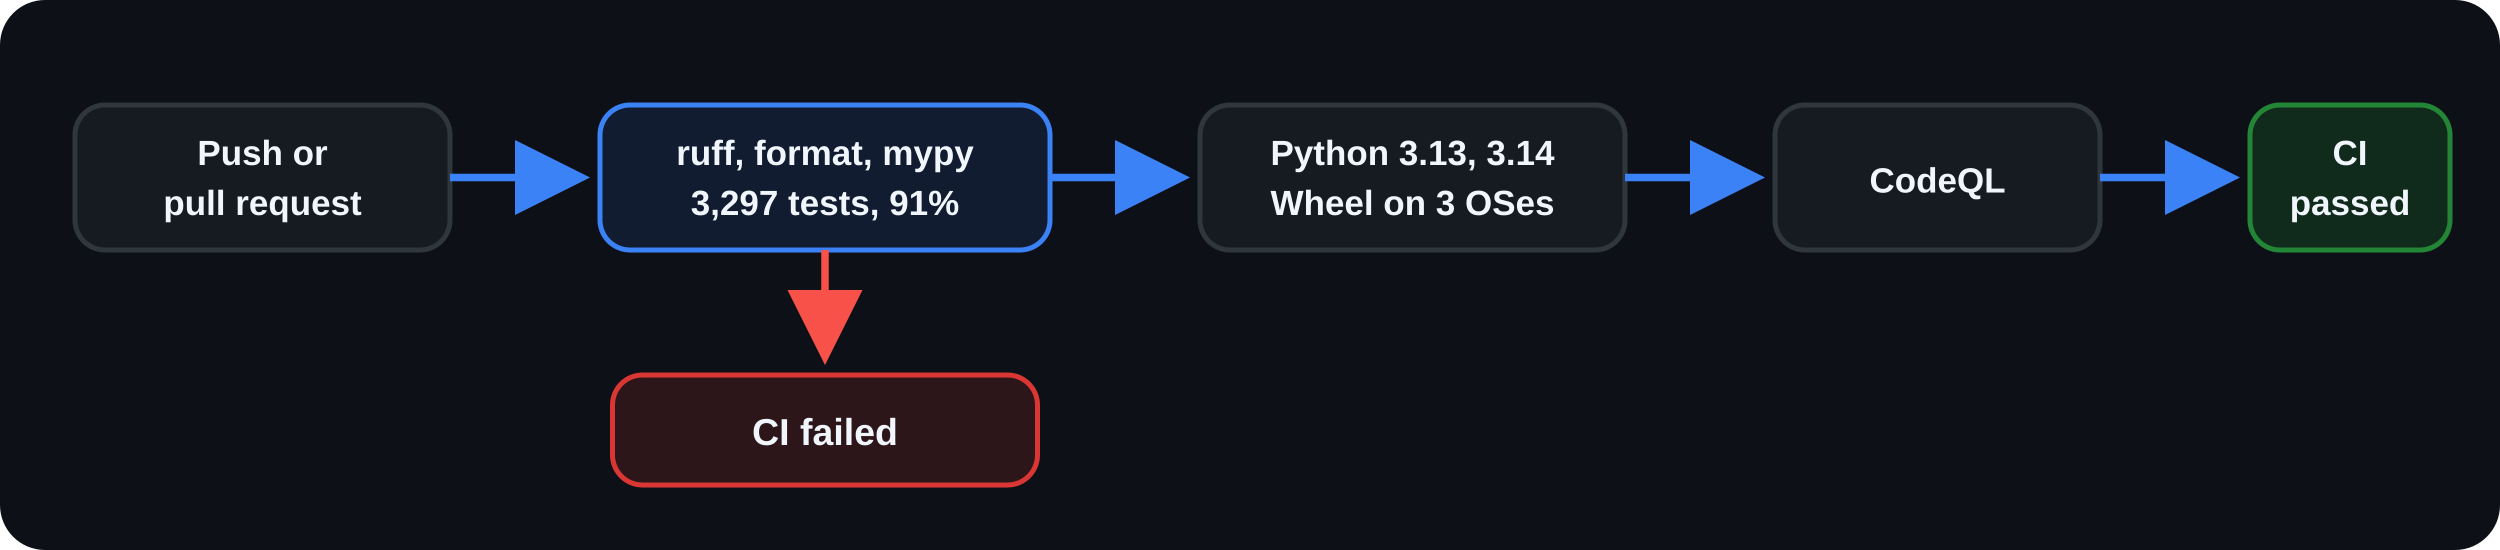
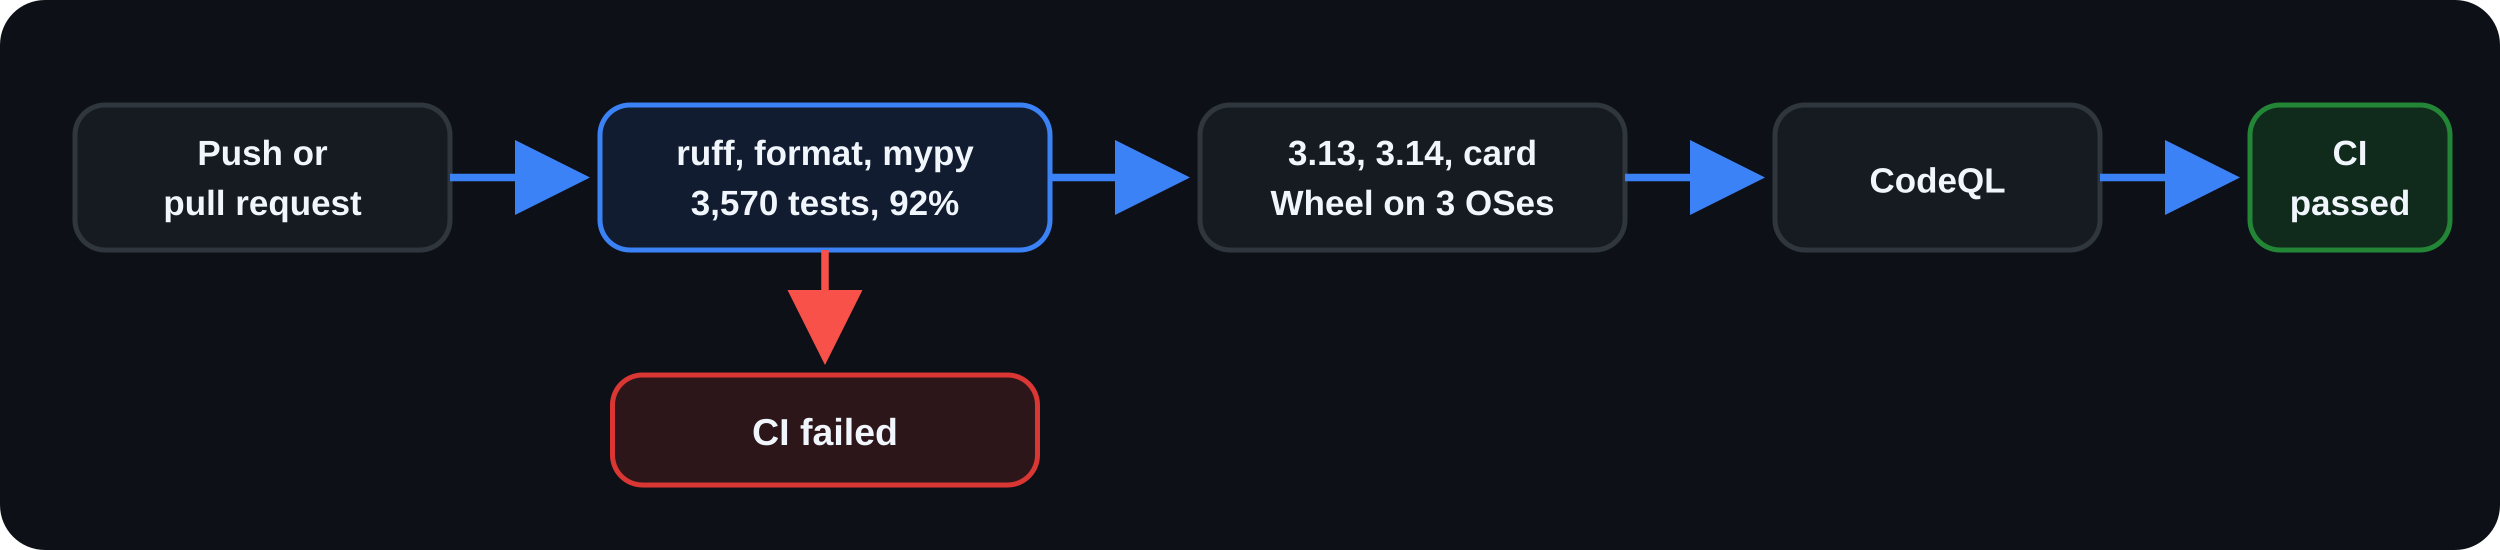
<svg xmlns="http://www.w3.org/2000/svg" width="1000" height="220" viewBox="0 0 1000 220" role="img" aria-labelledby="title desc">
  <defs>
    <marker id="arrow" markerWidth="10" markerHeight="10" refX="8" refY="5" orient="auto">
      <path d="M0 0L10 5L0 10Z" fill="#3B82F6" />
    </marker>
    <marker id="fail-arrow" markerWidth="10" markerHeight="10" refX="8" refY="5" orient="auto">
      <path d="M0 0L10 5L0 10Z" fill="#F85149" />
    </marker>
  </defs>
  <rect width="1000" height="220" rx="18" fill="#0D1117" />
  <g font-family="Arial, Helvetica, sans-serif" font-size="16" font-weight="600" text-anchor="middle">
    <rect x="30" y="42" width="150" height="58" rx="12" fill="#161B22" stroke="#30363D" stroke-width="2" />
    <text x="105" y="66" fill="#F0F6FC" font-size="14">Push or</text>
    <text x="105" y="86" fill="#F0F6FC" font-size="14">pull request</text>
    <path d="M180 71H230" stroke="#3B82F6" stroke-width="3" marker-end="url(#arrow)" />
    <rect x="240" y="42" width="180" height="58" rx="12" fill="#111C30" stroke="#3B82F6" stroke-width="2" />
    <text x="330" y="66" fill="#F0F6FC" font-size="14">ruff, format, mypy</text>
-     <text x="330" y="86" fill="#F0F6FC" font-size="14">3,297 tests, 91%</text>
+     <text x="330" y="86" fill="#F0F6FC" font-size="14">3,570 tests, 92%</text>
    <path d="M420 71H470" stroke="#3B82F6" stroke-width="3" marker-end="url(#arrow)" />
    <rect x="480" y="42" width="170" height="58" rx="12" fill="#161B22" stroke="#30363D" stroke-width="2" />
-     <text x="565" y="66" fill="#F0F6FC" font-size="14">Python 3.13, 3.14</text>
+     <text x="565" y="66" fill="#F0F6FC" font-size="14">3.13, 3.14, card</text>
    <text x="565" y="86" fill="#F0F6FC" font-size="14">Wheel on 3 OSes</text>
    <path d="M650 71H700" stroke="#3B82F6" stroke-width="3" marker-end="url(#arrow)" />
    <rect x="710" y="42" width="130" height="58" rx="12" fill="#161B22" stroke="#30363D" stroke-width="2" />
    <text x="775" y="77" fill="#F0F6FC" font-size="14">CodeQL</text>
    <path d="M840 71H890" stroke="#3B82F6" stroke-width="3" marker-end="url(#arrow)" />
    <rect x="900" y="42" width="80" height="58" rx="12" fill="#102A1C" stroke="#238636" stroke-width="2" />
    <text x="940" y="66" fill="#F0F6FC" font-size="14">CI</text>
    <text x="940" y="86" fill="#F0F6FC" font-size="14">passed</text>
    <path d="M330 100V140" stroke="#F85149" stroke-width="3" marker-end="url(#fail-arrow)" />
    <rect x="245" y="150" width="170" height="44" rx="12" fill="#2D1619" stroke="#DA3633" stroke-width="2" />
    <text x="330" y="178" fill="#F0F6FC" font-size="15">CI failed</text>
  </g>
</svg>
